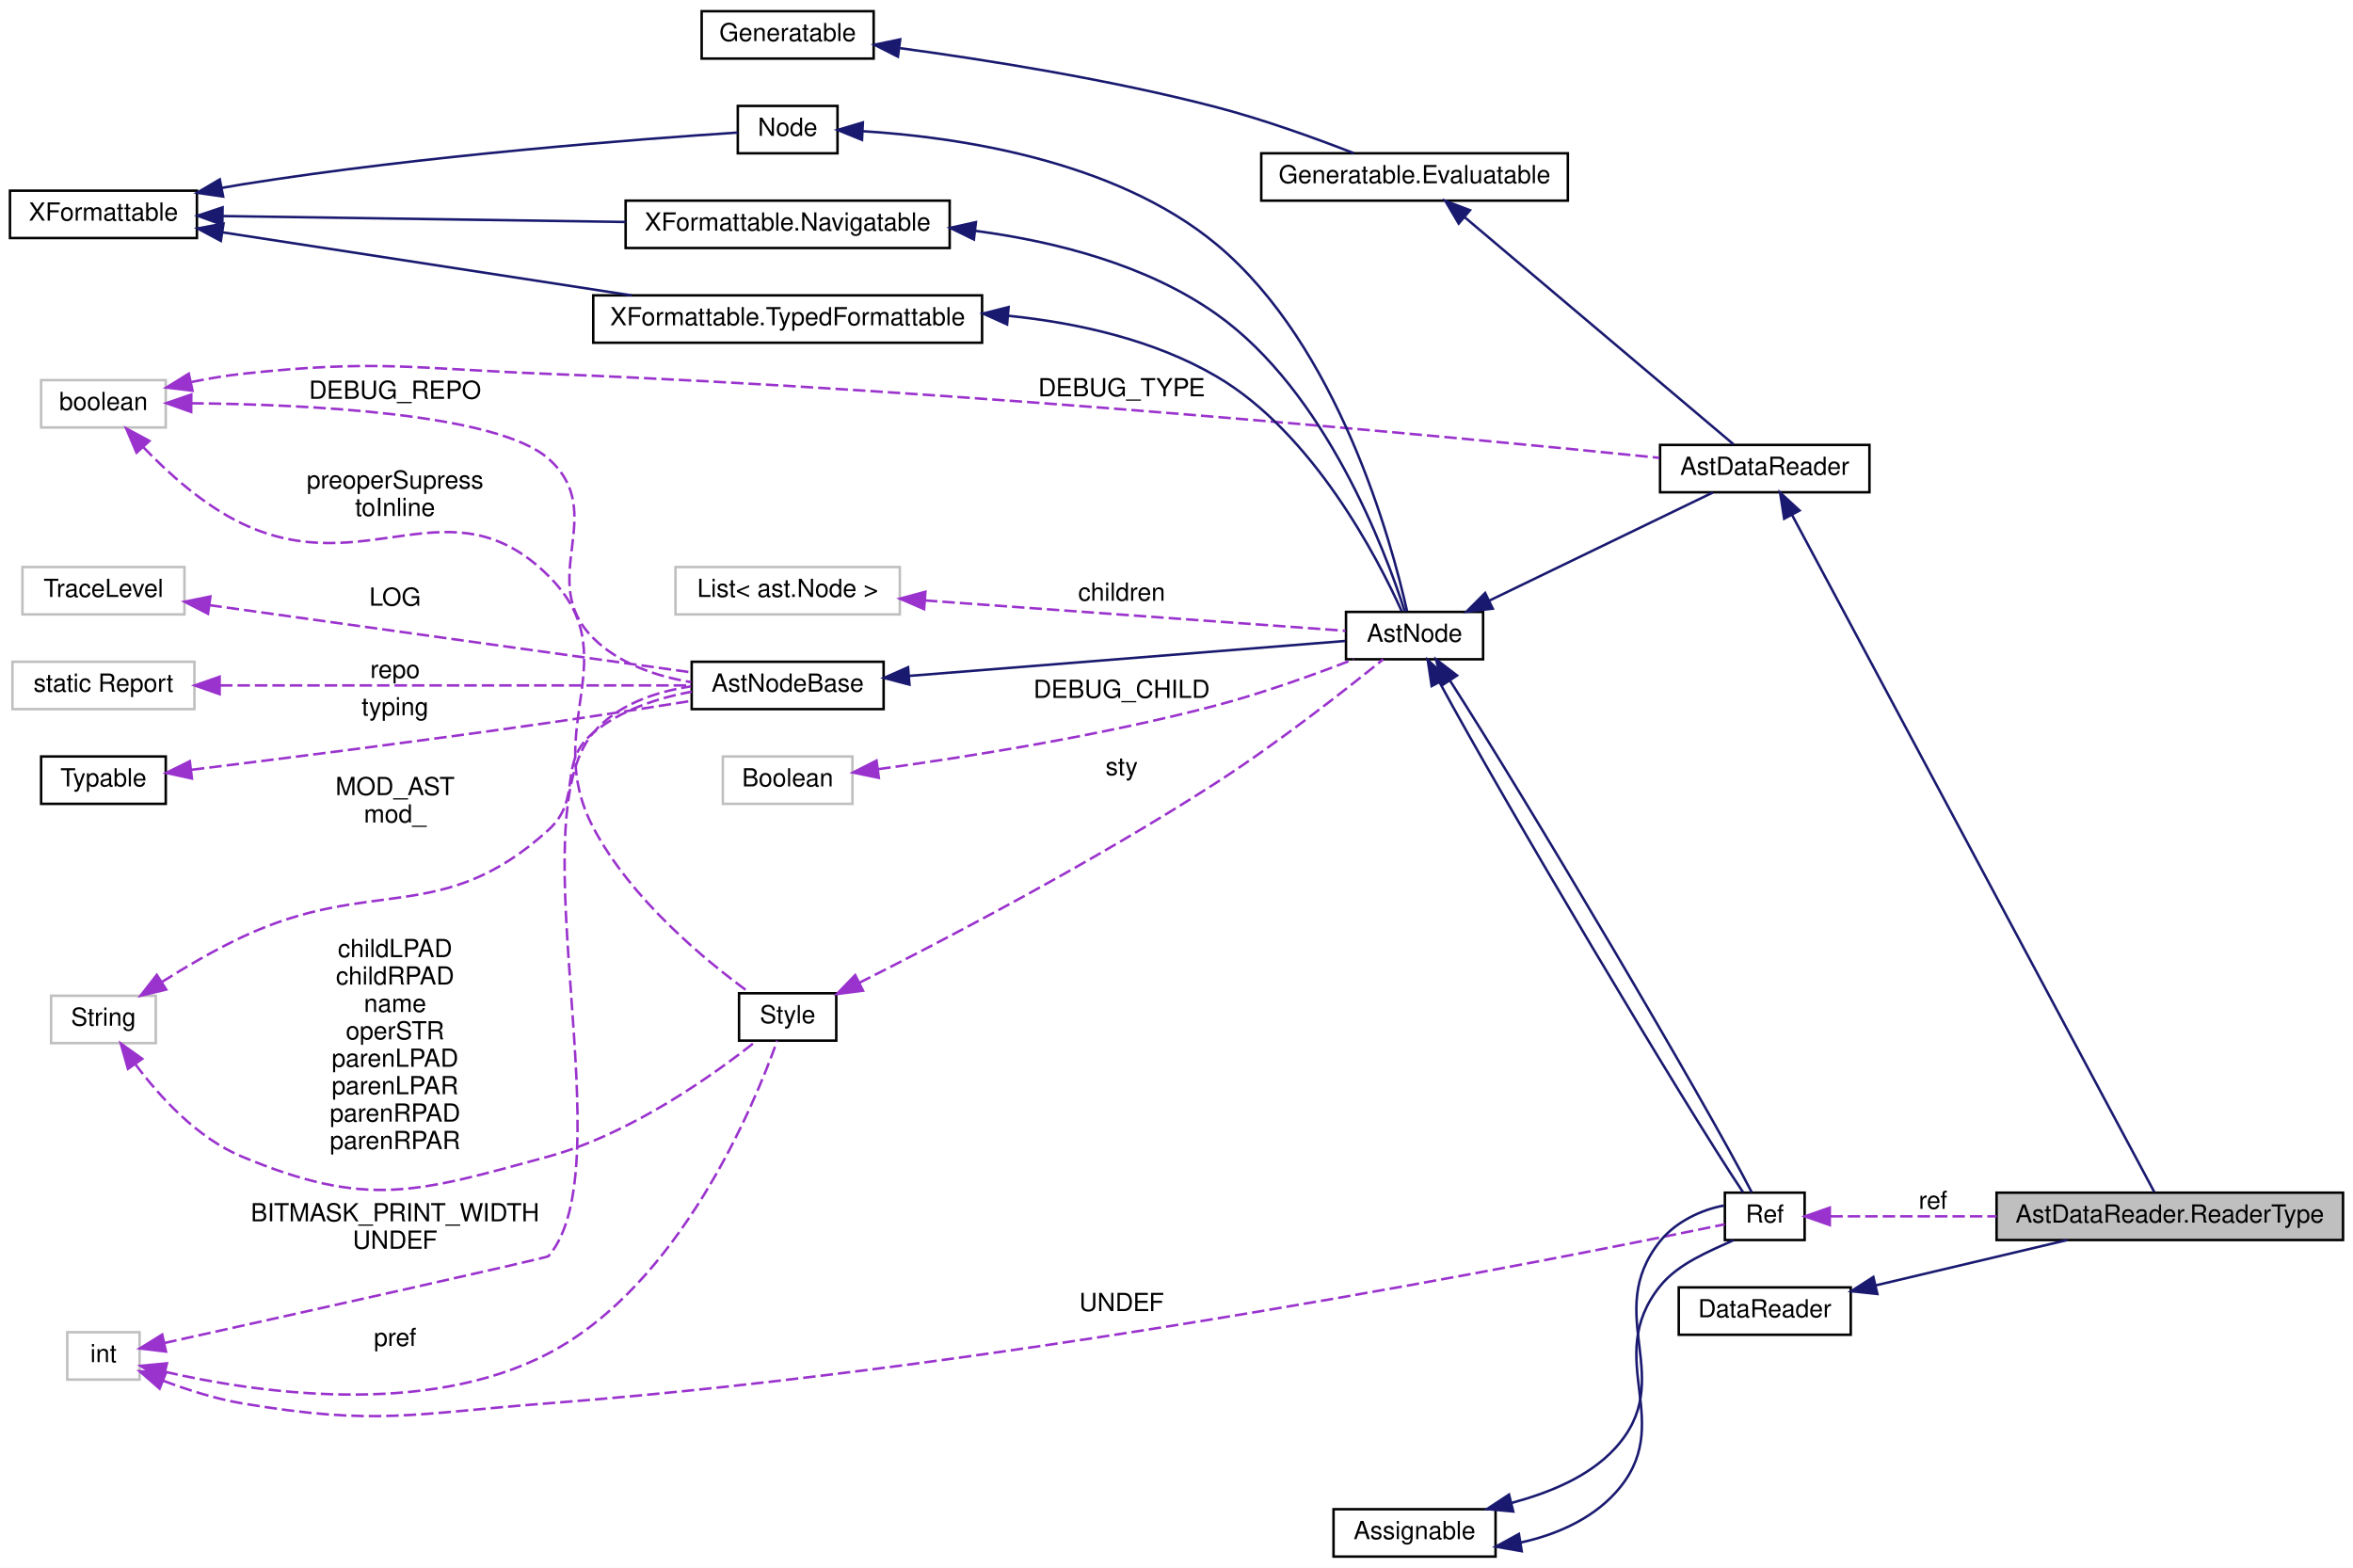
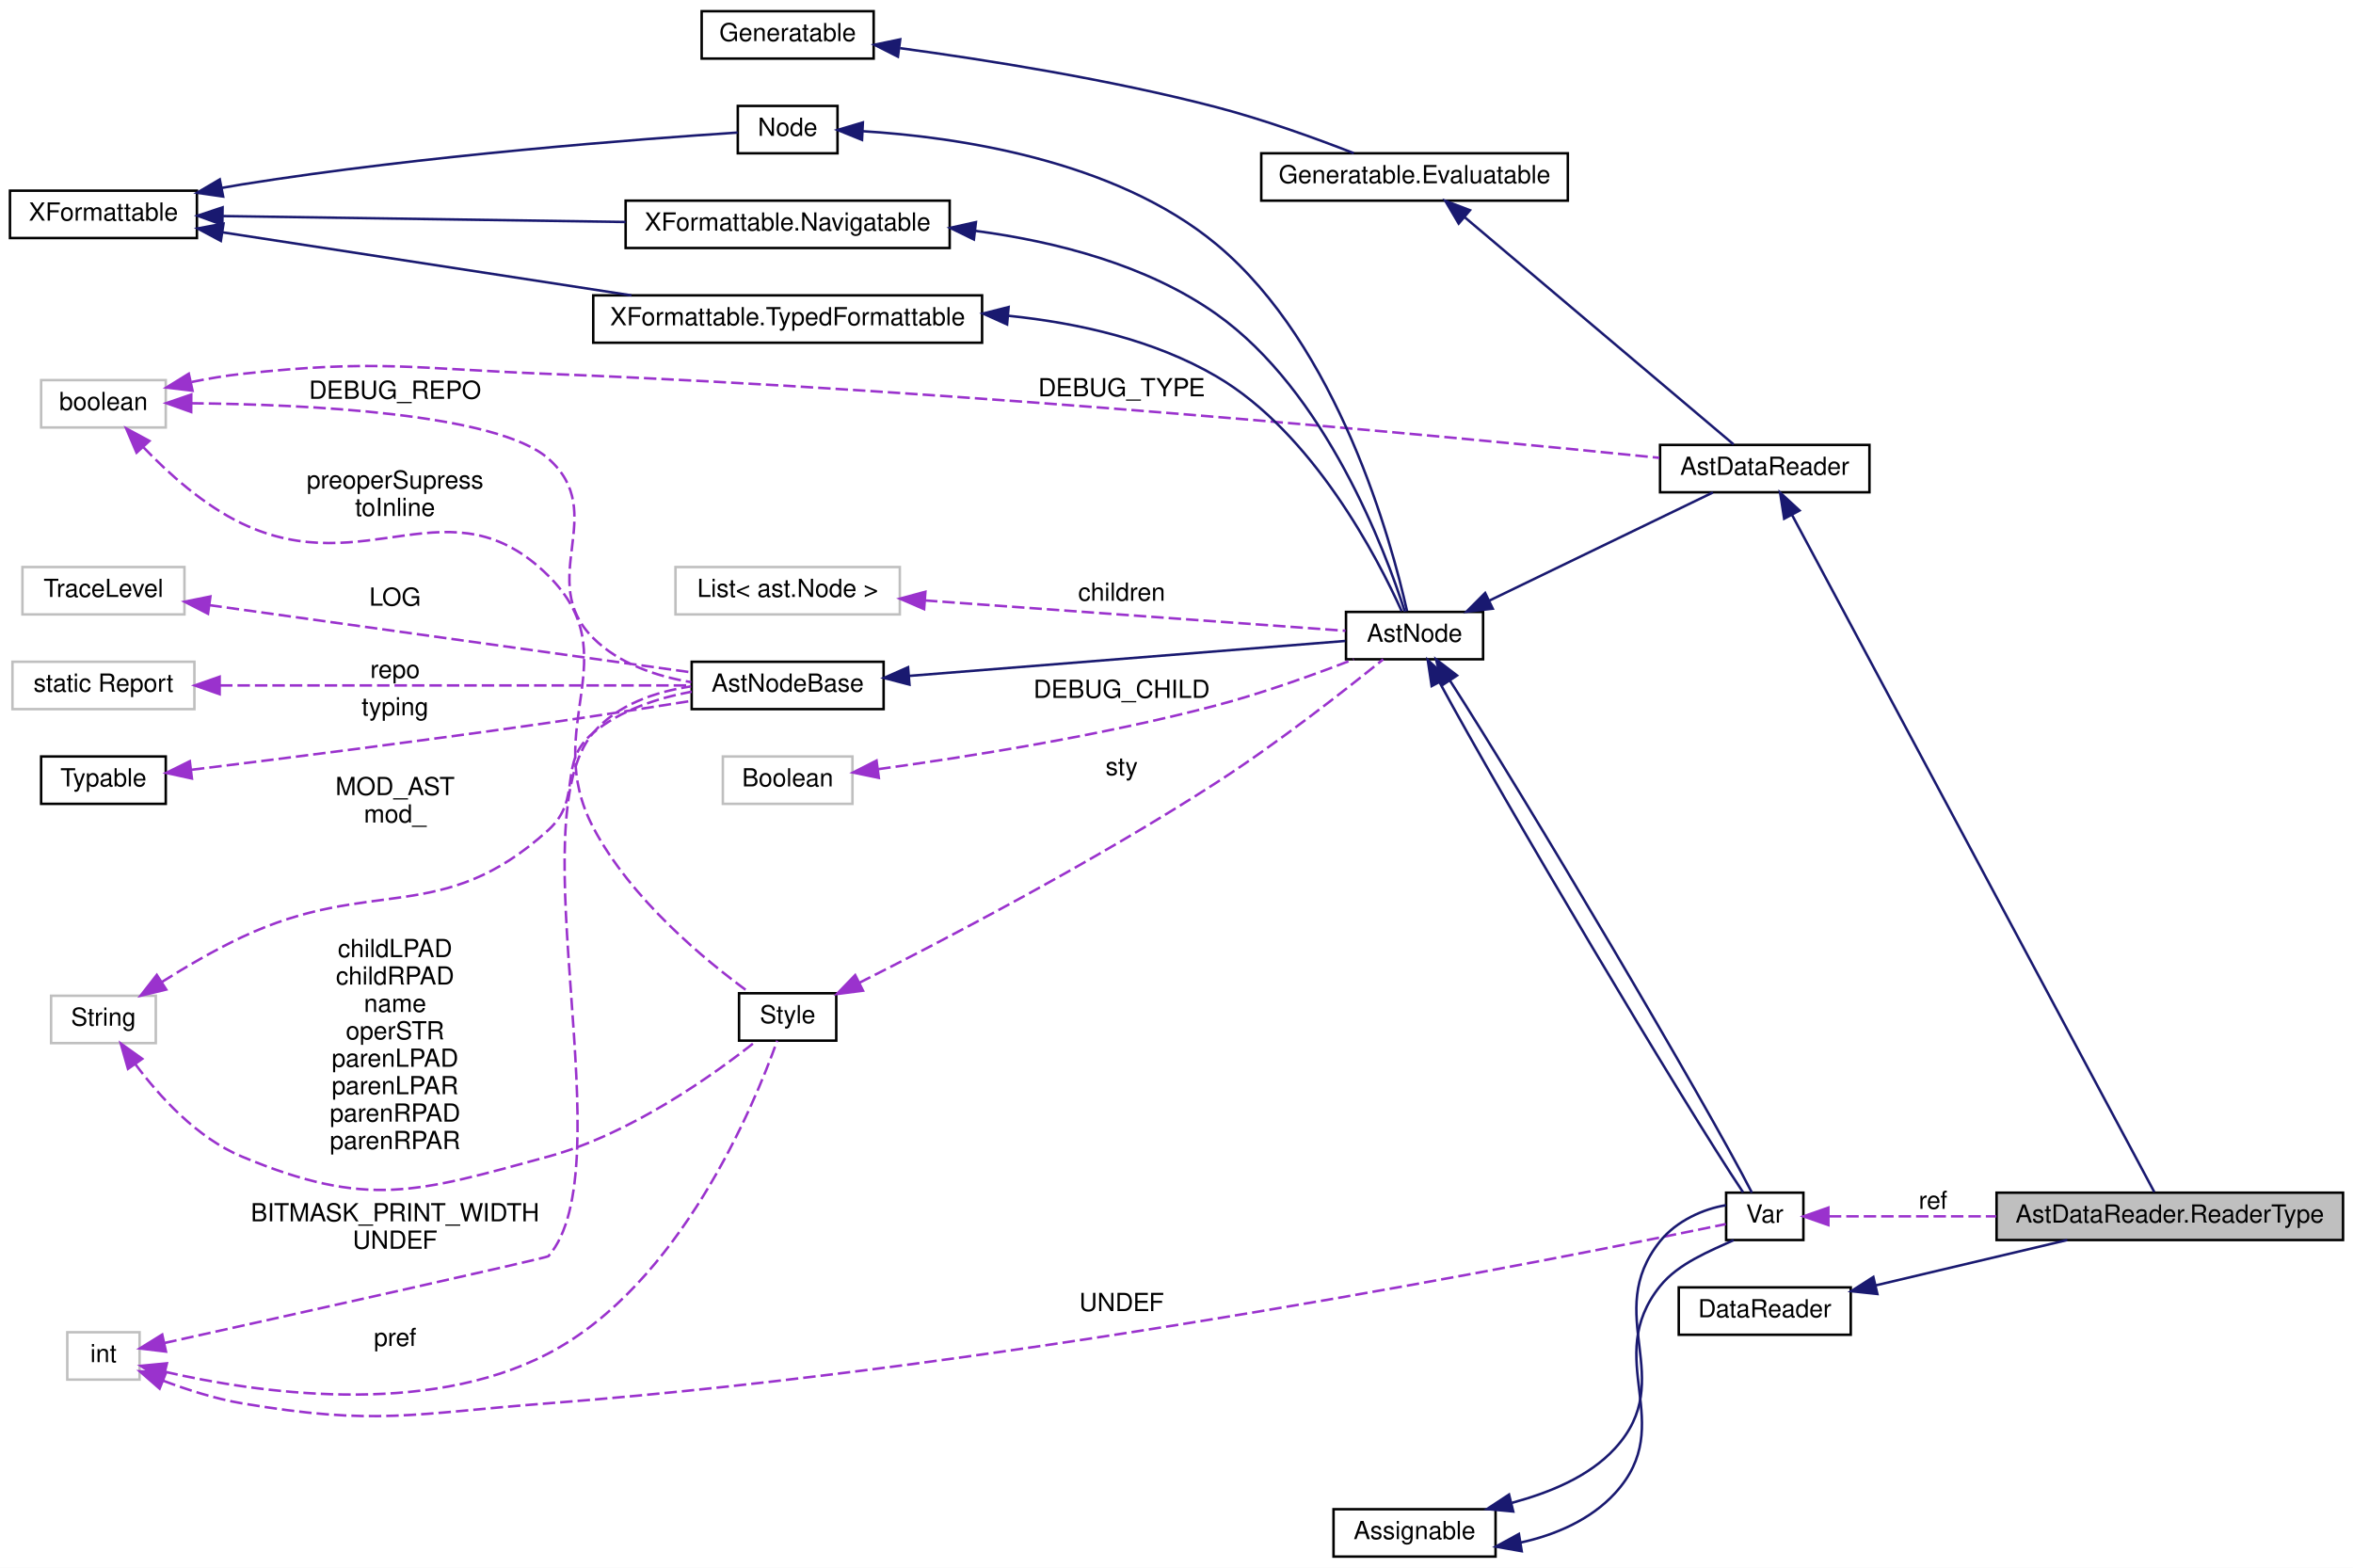
<svg xmlns="http://www.w3.org/2000/svg" xmlns:xlink="http://www.w3.org/1999/xlink" width="944pt" height="629pt" viewBox="0.00 0.00 944.00 629.00">
  <g id="graph0" class="graph" transform="scale(1 1) rotate(0) translate(4 625)">
    <polygon fill="white" stroke="transparent" points="-4,4 -4,-625 940,-625 940,4 -4,4" />
    <g id="node1" class="node">
      <g id="a_node1">
        <a xlink:title="フレームスタックから参照が示す値を読み出すクラス">
          <polygon fill="#bfbfbf" stroke="black" points="797,-127.5 797,-146.5 936,-146.5 936,-127.5 797,-127.5" />
          <text text-anchor="middle" x="866.5" y="-134.5" font-family="Helvetica,sans-Serif" font-size="10.00">AstDataReader.ReaderType</text>
        </a>
      </g>
    </g>
    <g id="node2" class="node">
      <g id="a_node2">
        <a xlink:href="classast_1_1_ast_data_reader.html" target="_top" xlink:title="値の読み出しオブジェクト．">
          <polygon fill="white" stroke="black" points="662,-427.5 662,-446.5 746,-446.5 746,-427.5 662,-427.5" />
          <text text-anchor="middle" x="704" y="-434.5" font-family="Helvetica,sans-Serif" font-size="10.00">AstDataReader</text>
        </a>
      </g>
    </g>
    <g id="edge1" class="edge">
      <path fill="none" stroke="midnightblue" d="M714.98,-418.35C745.58,-361.16 837.38,-189.56 860.28,-146.76" />
      <polygon fill="midnightblue" stroke="midnightblue" points="711.79,-416.89 710.16,-427.36 717.96,-420.19 711.79,-416.89" />
    </g>
    <g id="node3" class="node">
      <g id="a_node3">
        <a xlink:href="classast_1_1_ast_node.html" target="_top" xlink:title="タグなしの順アクセスの子供をもてる抽象構文木のノードのクラス。">
          <polygon fill="white" stroke="black" points="536,-360.5 536,-379.5 591,-379.5 591,-360.5 536,-360.5" />
          <text text-anchor="middle" x="563.5" y="-367.5" font-family="Helvetica,sans-Serif" font-size="10.00">AstNode</text>
        </a>
      </g>
    </g>
    <g id="edge2" class="edge">
      <path fill="none" stroke="midnightblue" d="M593.64,-384.1C620.54,-397.11 659.76,-416.08 683.19,-427.42" />
      <polygon fill="midnightblue" stroke="midnightblue" points="594.87,-380.8 584.34,-379.6 591.82,-387.1 594.87,-380.8" />
    </g>
    <g id="node21" class="node">
      <g id="a_node21">
-         <a xlink:href="classmachine_1_1_ref.html" target="_top" xlink:title="フレーム中の変数参照オブジェクトref = (XType type, int vid)">
-           <polygon fill="white" stroke="black" points="688,-127.5 688,-146.5 720,-146.5 720,-127.5 688,-127.5" />
-           <text text-anchor="middle" x="704" y="-134.5" font-family="Helvetica,sans-Serif" font-size="10.00">Ref</text>
+         <a xlink:href="classmachine_1_1_var.html" target="_top" xlink:title="フレーム中の変数参照オブジェクトref = (XType type, int vid)">
+           <polygon fill="white" stroke="black" points="688.5,-127.5 688.5,-146.5 719.5,-146.5 719.5,-127.5 688.5,-127.5" />
+           <text text-anchor="middle" x="704" y="-134.5" font-family="Helvetica,sans-Serif" font-size="10.00">Var</text>
        </a>
      </g>
    </g>
    <g id="edge27" class="edge">
      <path fill="none" stroke="midnightblue" d="M573.49,-351.33C598.98,-304.09 671.44,-182.28 695.29,-146.66" />
      <polygon fill="midnightblue" stroke="midnightblue" points="570.37,-349.75 568.8,-360.22 576.56,-353.01 570.37,-349.75" />
    </g>
    <g id="edge29" class="edge">
      <path fill="none" stroke="midnightblue" d="M577.75,-351.89C607.94,-305.01 680.66,-182.12 698.83,-146.53" />
      <polygon fill="midnightblue" stroke="midnightblue" points="574.7,-350.16 572.14,-360.44 580.55,-354 574.7,-350.16" />
    </g>
    <g id="node4" class="node">
      <g id="a_node4">
        <a xlink:href="classast_1_1_ast_node_base.html" target="_top" xlink:title=" ">
          <polygon fill="white" stroke="black" points="273.5,-340.5 273.5,-359.5 350.5,-359.5 350.5,-340.5 273.5,-340.5" />
          <text text-anchor="middle" x="312" y="-347.5" font-family="Helvetica,sans-Serif" font-size="10.00">AstNodeBase</text>
        </a>
      </g>
    </g>
    <g id="edge3" class="edge">
      <path fill="none" stroke="midnightblue" d="M360.6,-353.82C412.56,-357.98 493.91,-364.5 535.72,-367.85" />
      <polygon fill="midnightblue" stroke="midnightblue" points="360.87,-350.33 350.62,-353.02 360.31,-357.3 360.87,-350.33" />
    </g>
    <g id="node5" class="node">
      <g id="a_node5">
        <a xlink:title=" ">
          <polygon fill="white" stroke="#bfbfbf" points="16.5,-206.5 16.5,-225.5 58.5,-225.5 58.5,-206.5 16.5,-206.5" />
          <text text-anchor="middle" x="37.5" y="-213.5" font-family="Helvetica,sans-Serif" font-size="10.00">String</text>
        </a>
      </g>
    </g>
    <g id="edge4" class="edge">
      <path fill="none" stroke="#9a32cd" stroke-dasharray="5,2" d="M60.95,-231.04C70.57,-237.1 82.08,-243.85 93,-249 145.39,-273.69 173.13,-253.06 216,-292 230.13,-304.84 219.28,-318.85 234,-331 245.04,-340.12 259.82,-344.96 273.48,-347.5" />
      <polygon fill="#9a32cd" stroke="#9a32cd" points="62.69,-228 52.39,-225.52 58.9,-233.88 62.69,-228" />
      <text text-anchor="middle" x="154.5" y="-306" font-family="Helvetica,sans-Serif" font-size="10.00"> MOD_AST</text>
      <text text-anchor="middle" x="154.5" y="-295" font-family="Helvetica,sans-Serif" font-size="10.00">mod_</text>
    </g>
    <g id="node17" class="node">
      <g id="a_node17">
        <a xlink:href="classformat_1_1_style.html" target="_top" xlink:title="ノードの表示スタイルに関するプロパティのクラス.">
          <polygon fill="white" stroke="black" points="292.5,-207.5 292.5,-226.5 331.5,-226.5 331.5,-207.5 292.5,-207.5" />
          <text text-anchor="middle" x="312" y="-214.5" font-family="Helvetica,sans-Serif" font-size="10.00">Style</text>
        </a>
      </g>
    </g>
    <g id="edge19" class="edge">
      <path fill="none" stroke="#9a32cd" stroke-dasharray="5,2" d="M50.28,-198.08C59.99,-185.06 75.06,-168.48 93,-161 143.46,-139.96 163.26,-146.61 216,-161 249.06,-170.02 282.33,-193.8 299.36,-207.3" />
      <polygon fill="#9a32cd" stroke="#9a32cd" points="47.34,-196.17 44.44,-206.36 53.07,-200.2 47.34,-196.17" />
      <text text-anchor="middle" x="154.5" y="-241" font-family="Helvetica,sans-Serif" font-size="10.00"> childLPAD</text>
      <text text-anchor="middle" x="154.5" y="-230" font-family="Helvetica,sans-Serif" font-size="10.00">childRPAD</text>
      <text text-anchor="middle" x="154.5" y="-219" font-family="Helvetica,sans-Serif" font-size="10.00">name</text>
      <text text-anchor="middle" x="154.5" y="-208" font-family="Helvetica,sans-Serif" font-size="10.00">operSTR</text>
      <text text-anchor="middle" x="154.5" y="-197" font-family="Helvetica,sans-Serif" font-size="10.00">parenLPAD</text>
      <text text-anchor="middle" x="154.5" y="-186" font-family="Helvetica,sans-Serif" font-size="10.00">parenLPAR</text>
      <text text-anchor="middle" x="154.5" y="-175" font-family="Helvetica,sans-Serif" font-size="10.00">parenRPAD</text>
      <text text-anchor="middle" x="154.5" y="-164" font-family="Helvetica,sans-Serif" font-size="10.00">parenRPAR</text>
    </g>
    <g id="node6" class="node">
      <g id="a_node6">
        <a xlink:title=" ">
          <polygon fill="white" stroke="#bfbfbf" points="5,-378.5 5,-397.5 70,-397.5 70,-378.5 5,-378.5" />
          <text text-anchor="middle" x="37.5" y="-385.5" font-family="Helvetica,sans-Serif" font-size="10.00">TraceLevel</text>
        </a>
      </g>
    </g>
    <g id="edge5" class="edge">
      <path fill="none" stroke="#9a32cd" stroke-dasharray="5,2" d="M80.02,-382.21C132.62,-374.88 222.49,-362.34 273.23,-355.27" />
      <polygon fill="#9a32cd" stroke="#9a32cd" points="79.45,-378.76 70.03,-383.6 80.41,-385.69 79.45,-378.76" />
      <text text-anchor="middle" x="154.5" y="-382" font-family="Helvetica,sans-Serif" font-size="10.00"> LOG</text>
    </g>
    <g id="node7" class="node">
      <g id="a_node7">
        <a xlink:title=" ">
          <polygon fill="white" stroke="#bfbfbf" points="1,-340.5 1,-359.5 74,-359.5 74,-340.5 1,-340.5" />
          <text text-anchor="middle" x="37.5" y="-347.5" font-family="Helvetica,sans-Serif" font-size="10.00">static Report</text>
        </a>
      </g>
    </g>
    <g id="edge6" class="edge">
      <path fill="none" stroke="#9a32cd" stroke-dasharray="5,2" d="M84.27,-350C137.32,-350 223.77,-350 273.18,-350" />
      <polygon fill="#9a32cd" stroke="#9a32cd" points="84.12,-346.5 74.12,-350 84.12,-353.5 84.12,-346.5" />
      <text text-anchor="middle" x="154.5" y="-353" font-family="Helvetica,sans-Serif" font-size="10.00"> repo</text>
    </g>
    <g id="node8" class="node">
      <g id="a_node8">
        <a xlink:title=" ">
          <polygon fill="white" stroke="#bfbfbf" points="23,-71.5 23,-90.5 52,-90.5 52,-71.5 23,-71.5" />
          <text text-anchor="middle" x="37.5" y="-78.5" font-family="Helvetica,sans-Serif" font-size="10.00">int</text>
        </a>
      </g>
    </g>
    <g id="edge7" class="edge">
      <path fill="none" stroke="#9a32cd" stroke-dasharray="5,2" d="M61.93,-86.19C110,-96.84 215.36,-120.27 216,-121 246.79,-156.3 203.57,-295.39 234,-331 243.66,-342.3 258.88,-347.45 273.24,-349.63" />
      <polygon fill="#9a32cd" stroke="#9a32cd" points="62.59,-82.75 52.07,-84 61.08,-89.58 62.59,-82.75" />
      <text text-anchor="middle" x="154.5" y="-135" font-family="Helvetica,sans-Serif" font-size="10.00"> BITMASK_PRINT_WIDTH</text>
      <text text-anchor="middle" x="154.5" y="-124" font-family="Helvetica,sans-Serif" font-size="10.00">UNDEF</text>
    </g>
    <g id="edge20" class="edge">
      <path fill="none" stroke="#9a32cd" stroke-dasharray="5,2" d="M62.4,-74.59C98.12,-66.39 166.5,-56.13 216,-82 268.83,-109.61 298.53,-181.48 307.8,-207.45" />
      <polygon fill="#9a32cd" stroke="#9a32cd" points="61.31,-71.25 52.42,-77.02 62.97,-78.05 61.31,-71.25" />
      <text text-anchor="middle" x="154.5" y="-85" font-family="Helvetica,sans-Serif" font-size="10.00"> pref</text>
    </g>
    <g id="edge31" class="edge">
-       <path fill="none" stroke="#9a32cd" stroke-dasharray="5,2" d="M61.59,-71.02C71.13,-67.42 82.41,-63.79 93,-62 146.9,-52.87 161.49,-57.83 216,-62 403.65,-76.36 628.44,-121.43 687.95,-133.82" />
+       <path fill="none" stroke="#9a32cd" stroke-dasharray="5,2" d="M61.59,-71.02C71.13,-67.42 82.41,-63.79 93,-62 146.9,-52.87 161.49,-57.83 216,-62 404.08,-76.4 629.46,-121.63 688.35,-133.9" />
      <polygon fill="#9a32cd" stroke="#9a32cd" points="60.03,-67.88 52.05,-74.84 62.63,-74.38 60.03,-67.88" />
      <text text-anchor="middle" x="446" y="-99" font-family="Helvetica,sans-Serif" font-size="10.00"> UNDEF</text>
    </g>
    <g id="node9" class="node">
      <g id="a_node9">
        <a xlink:href="interfacetype_1_1_typable.html" target="_top" xlink:title="抽象ノードがもつ関数型のインタフェース">
          <polygon fill="white" stroke="black" points="12.5,-302.5 12.5,-321.5 62.5,-321.5 62.5,-302.5 12.5,-302.5" />
          <text text-anchor="middle" x="37.5" y="-309.5" font-family="Helvetica,sans-Serif" font-size="10.00">Typable</text>
        </a>
      </g>
    </g>
    <g id="edge8" class="edge">
      <path fill="none" stroke="#9a32cd" stroke-dasharray="5,2" d="M73.02,-316.19C108.82,-320.59 166.38,-327.87 216,-335 234.84,-337.71 255.74,-340.98 273.13,-343.77" />
      <polygon fill="#9a32cd" stroke="#9a32cd" points="73,-312.66 62.65,-314.91 72.15,-319.6 73,-312.66" />
      <text text-anchor="middle" x="154.5" y="-338" font-family="Helvetica,sans-Serif" font-size="10.00"> typing</text>
    </g>
    <g id="node10" class="node">
      <g id="a_node10">
        <a xlink:title=" ">
          <polygon fill="white" stroke="#bfbfbf" points="12.5,-453.5 12.5,-472.5 62.5,-472.5 62.5,-453.5 12.5,-453.5" />
          <text text-anchor="middle" x="37.5" y="-460.5" font-family="Helvetica,sans-Serif" font-size="10.00">boolean</text>
        </a>
      </g>
    </g>
    <g id="edge24" class="edge">
      <path fill="none" stroke="#9a32cd" stroke-dasharray="5,2" d="M72.84,-471.74C79.48,-473.1 86.43,-474.28 93,-475 147.35,-480.91 161.37,-477.13 216,-475 381.46,-468.55 577.82,-449.84 661.69,-441.32" />
      <polygon fill="#9a32cd" stroke="#9a32cd" points="73.25,-468.25 62.73,-469.52 71.74,-475.08 73.25,-468.25" />
      <text text-anchor="middle" x="446" y="-466" font-family="Helvetica,sans-Serif" font-size="10.00"> DEBUG_TYPE</text>
    </g>
    <g id="edge9" class="edge">
      <path fill="none" stroke="#9a32cd" stroke-dasharray="5,2" d="M72.75,-463.21C118.28,-462.77 195.4,-459.23 216,-441 240.7,-419.14 210.64,-392.29 234,-369 244.34,-358.7 259.31,-353.67 273.32,-351.31" />
      <polygon fill="#9a32cd" stroke="#9a32cd" points="72.7,-459.71 62.72,-463.27 72.74,-466.71 72.7,-459.71" />
      <text text-anchor="middle" x="154.5" y="-465" font-family="Helvetica,sans-Serif" font-size="10.00"> DEBUG_REPO</text>
    </g>
    <g id="edge21" class="edge">
      <path fill="none" stroke="#9a32cd" stroke-dasharray="5,2" d="M53.48,-445.62C63.56,-435.07 77.77,-422.27 93,-415 143.04,-391.1 176.64,-433.07 216,-394 248.36,-361.88 212.78,-333.36 234,-293 249.12,-264.24 278.97,-239.64 296.74,-226.72" />
      <polygon fill="#9a32cd" stroke="#9a32cd" points="50.78,-443.38 46.62,-453.12 55.95,-448.1 50.78,-443.38" />
      <text text-anchor="middle" x="154.5" y="-429" font-family="Helvetica,sans-Serif" font-size="10.00"> preoperSupress</text>
      <text text-anchor="middle" x="154.5" y="-418" font-family="Helvetica,sans-Serif" font-size="10.00">toInline</text>
    </g>
    <g id="node11" class="node">
      <g id="a_node11">
        <a xlink:href="interfaceast_1_1_node.html" target="_top" xlink:title=" ">
          <polygon fill="white" stroke="black" points="292,-563.5 292,-582.5 332,-582.5 332,-563.5 292,-563.5" />
          <text text-anchor="middle" x="312" y="-570.5" font-family="Helvetica,sans-Serif" font-size="10.00">Node</text>
        </a>
      </g>
    </g>
    <g id="edge10" class="edge">
      <path fill="none" stroke="midnightblue" d="M342.12,-572.36C379.1,-570.09 443.01,-561.07 484,-527 532.98,-486.29 554.31,-407.41 560.49,-379.82" />
      <polygon fill="midnightblue" stroke="midnightblue" points="341.83,-568.88 332.01,-572.86 342.17,-575.87 341.83,-568.88" />
    </g>
    <g id="node12" class="node">
      <g id="a_node12">
        <a xlink:href="interfaceformat_1_1_x_formattable.html" target="_top" xlink:title="入れ子フォーマット出力可能なオブジェクトのインタフェース。">
          <polygon fill="white" stroke="black" points="0,-529.5 0,-548.5 75,-548.5 75,-529.5 0,-529.5" />
          <text text-anchor="middle" x="37.5" y="-536.5" font-family="Helvetica,sans-Serif" font-size="10.00">XFormattable</text>
        </a>
      </g>
    </g>
    <g id="edge11" class="edge">
      <path fill="none" stroke="midnightblue" d="M84.92,-549.6C87.65,-550.11 90.36,-550.58 93,-551 166.06,-562.69 253.94,-569.32 291.95,-571.82" />
      <polygon fill="midnightblue" stroke="midnightblue" points="85.52,-546.15 75.03,-547.66 84.17,-553.02 85.52,-546.15" />
    </g>
    <g id="node13" class="node">
      <g id="a_node13">
        <a xlink:href="interfaceformat_1_1_x_formattable_1_1_navigatable.html" target="_top" xlink:title="木構造の分岐ノードとして清書可能なオブジェクトのクラス">
          <polygon fill="white" stroke="black" points="247,-525.5 247,-544.5 377,-544.5 377,-525.5 247,-525.5" />
          <text text-anchor="middle" x="312" y="-532.5" font-family="Helvetica,sans-Serif" font-size="10.00">XFormattable.Navigatable</text>
        </a>
      </g>
    </g>
    <g id="edge13" class="edge">
      <path fill="none" stroke="midnightblue" d="M85.52,-538.31C130.11,-537.66 197.47,-536.67 246.96,-535.94" />
      <polygon fill="midnightblue" stroke="midnightblue" points="85.2,-534.81 75.25,-538.46 85.3,-541.81 85.2,-534.81" />
    </g>
    <g id="node14" class="node">
      <g id="a_node14">
        <a xlink:href="interfaceformat_1_1_x_formattable_1_1_typed_formattable.html" target="_top" xlink:title="ノードの型情報をもつ書式出力可能なオブジェクトのインタフェース．">
          <polygon fill="white" stroke="black" points="234,-487.5 234,-506.5 390,-506.5 390,-487.5 234,-487.5" />
          <text text-anchor="middle" x="312" y="-494.5" font-family="Helvetica,sans-Serif" font-size="10.00">XFormattable.TypedFormattable</text>
        </a>
      </g>
    </g>
    <g id="edge15" class="edge">
      <path fill="none" stroke="midnightblue" d="M85.39,-531.77C130.7,-524.79 199.6,-514.17 249.33,-506.5" />
      <polygon fill="midnightblue" stroke="midnightblue" points="84.6,-528.35 75.25,-533.34 85.67,-535.27 84.6,-528.35" />
    </g>
    <g id="edge12" class="edge">
      <path fill="none" stroke="midnightblue" d="M387.44,-532.36C419.55,-528.1 456.07,-518.77 484,-499 527.87,-467.96 551.82,-403.91 559.62,-379.62" />
      <polygon fill="midnightblue" stroke="midnightblue" points="386.71,-528.93 377.19,-533.58 387.53,-535.88 386.71,-528.93" />
    </g>
    <g id="edge14" class="edge">
      <path fill="none" stroke="midnightblue" d="M400.64,-498.3C428.8,-495.4 459.13,-488.54 484,-474 522.86,-451.28 548.74,-401.04 558.34,-379.79" />
      <polygon fill="midnightblue" stroke="midnightblue" points="400.03,-494.84 390.37,-499.2 400.64,-501.81 400.03,-494.84" />
    </g>
    <g id="node15" class="node">
      <g id="a_node15">
        <a xlink:title=" ">
          <polygon fill="white" stroke="#bfbfbf" points="267,-378.5 267,-397.5 357,-397.5 357,-378.5 267,-378.5" />
          <text text-anchor="middle" x="312" y="-385.5" font-family="Helvetica,sans-Serif" font-size="10.00">List&lt; ast.Node &gt;</text>
        </a>
      </g>
    </g>
    <g id="edge16" class="edge">
      <path fill="none" stroke="#9a32cd" stroke-dasharray="5,2" d="M367.1,-384.1C419.16,-380.34 495.72,-374.82 535.8,-371.93" />
      <polygon fill="#9a32cd" stroke="#9a32cd" points="366.75,-380.61 357.03,-384.82 367.26,-387.59 366.75,-380.61" />
      <text text-anchor="middle" x="446" y="-384" font-family="Helvetica,sans-Serif" font-size="10.00"> children</text>
    </g>
    <g id="node16" class="node">
      <g id="a_node16">
        <a xlink:title=" ">
          <polygon fill="white" stroke="#bfbfbf" points="286,-302.5 286,-321.5 338,-321.5 338,-302.5 286,-302.5" />
          <text text-anchor="middle" x="312" y="-309.5" font-family="Helvetica,sans-Serif" font-size="10.00">Boolean</text>
        </a>
      </g>
    </g>
    <g id="edge17" class="edge">
      <path fill="none" stroke="#9a32cd" stroke-dasharray="5,2" d="M348.36,-316.42C383.2,-321.2 437.78,-329.8 484,-342 502.89,-346.99 523.68,-354.5 539.12,-360.49" />
      <polygon fill="#9a32cd" stroke="#9a32cd" points="348.58,-312.92 338.21,-315.07 347.65,-319.86 348.58,-312.92" />
      <text text-anchor="middle" x="446" y="-345" font-family="Helvetica,sans-Serif" font-size="10.00"> DEBUG_CHILD</text>
    </g>
    <g id="edge18" class="edge">
      <path fill="none" stroke="#9a32cd" stroke-dasharray="5,2" d="M340.71,-230.69C375.12,-248.04 435.23,-279.49 484,-311 508.77,-327 535.91,-348.32 550.91,-360.46" />
      <polygon fill="#9a32cd" stroke="#9a32cd" points="342.23,-227.54 331.72,-226.19 339.09,-233.8 342.23,-227.54" />
      <text text-anchor="middle" x="446" y="-314" font-family="Helvetica,sans-Serif" font-size="10.00"> sty</text>
    </g>
    <g id="node18" class="node">
      <g id="a_node18">
        <a xlink:href="interfacecmd_1_1_generatable_1_1_evaluatable.html" target="_top" xlink:title="評価して値を返すノードのインタフェース．必ずしもコードを生成しなくても良い．">
          <polygon fill="white" stroke="black" points="502,-544.5 502,-563.5 625,-563.5 625,-544.5 502,-544.5" />
          <text text-anchor="middle" x="563.5" y="-551.5" font-family="Helvetica,sans-Serif" font-size="10.00">Generatable.Evaluatable</text>
        </a>
      </g>
    </g>
    <g id="edge22" class="edge">
      <path fill="none" stroke="midnightblue" d="M583.69,-537.79C612.93,-513.09 667.73,-466.79 691.51,-446.71" />
      <polygon fill="midnightblue" stroke="midnightblue" points="581.21,-535.3 575.83,-544.43 585.73,-540.65 581.21,-535.3" />
    </g>
    <g id="node19" class="node">
      <g id="a_node19">
        <a xlink:href="interfacecmd_1_1_generatable.html" target="_top" xlink:title="変換してコードを生成できるノードのインタフェース.">
          <polygon fill="white" stroke="black" points="277.5,-601.5 277.5,-620.5 346.5,-620.5 346.5,-601.5 277.5,-601.5" />
          <text text-anchor="middle" x="312" y="-608.5" font-family="Helvetica,sans-Serif" font-size="10.00">Generatable</text>
        </a>
      </g>
    </g>
    <g id="edge23" class="edge">
      <path fill="none" stroke="midnightblue" d="M357.09,-605.68C391.89,-600.96 441.49,-593.1 484,-582 502.9,-577.07 523.7,-569.55 539.13,-563.55" />
      <polygon fill="midnightblue" stroke="midnightblue" points="356.24,-602.26 346.79,-607.04 357.16,-609.2 356.24,-602.26" />
    </g>
    <g id="node20" class="node">
      <g id="a_node20">
        <a xlink:href="class_data_reader.html" target="_top" xlink:title=" ">
          <polygon fill="white" stroke="black" points="669.5,-89.5 669.5,-108.5 738.5,-108.5 738.5,-89.5 669.5,-89.5" />
          <text text-anchor="middle" x="704" y="-96.5" font-family="Helvetica,sans-Serif" font-size="10.00">DataReader</text>
        </a>
      </g>
    </g>
    <g id="edge25" class="edge">
      <path fill="none" stroke="midnightblue" d="M748.53,-109.31C772.48,-114.98 801.98,-121.96 825.37,-127.5" />
      <polygon fill="midnightblue" stroke="midnightblue" points="749.18,-105.86 738.65,-106.97 747.57,-112.68 749.18,-105.86" />
    </g>
    <g id="edge26" class="edge">
-       <path fill="none" stroke="#9a32cd" stroke-dasharray="5,2" d="M730.3,-137C748.27,-137 773.31,-137 796.97,-137" />
-       <polygon fill="#9a32cd" stroke="#9a32cd" points="730.1,-133.5 720.1,-137 730.1,-140.5 730.1,-133.5" />
+       <path fill="none" stroke="#9a32cd" stroke-dasharray="5,2" d="M729.7,-137C747.67,-137 772.95,-137 796.83,-137" />
+       <polygon fill="#9a32cd" stroke="#9a32cd" points="729.53,-133.5 719.53,-137 729.53,-140.5 729.53,-133.5" />
      <text text-anchor="middle" x="771.5" y="-140" font-family="Helvetica,sans-Serif" font-size="10.00"> ref</text>
    </g>
    <g id="node22" class="node">
      <g id="a_node22">
        <a xlink:href="interfacemachine_1_1_assignable.html" target="_top" xlink:title="変数（チャネルとコンテナの名前）の抽象化">
          <polygon fill="white" stroke="black" points="531,-0.5 531,-19.5 596,-19.5 596,-0.5 531,-0.5" />
          <text text-anchor="middle" x="563.5" y="-7.5" font-family="Helvetica,sans-Serif" font-size="10.00">Assignable</text>
        </a>
      </g>
    </g>
    <g id="edge28" class="edge">
      <path fill="none" stroke="midnightblue" d="M605.98,-6.12C619.81,-9.09 634.19,-15.25 644,-26 669.45,-53.88 638.41,-79.54 662,-109 669.36,-118.19 682.17,-123.13 691.52,-127.46" />
      <polygon fill="midnightblue" stroke="midnightblue" points="606.5,-2.66 596.07,-4.49 605.37,-9.56 606.5,-2.66" />
    </g>
    <g id="edge30" class="edge">
-       <path fill="none" stroke="midnightblue" d="M602.57,-22.06C617.41,-26.11 633.38,-32.37 644,-44 669.45,-71.88 638.41,-97.54 662,-127 668.37,-134.96 678.85,-139.74 687.61,-141.33" />
+       <path fill="none" stroke="midnightblue" d="M602.57,-22.06C617.41,-26.11 633.38,-32.37 644,-44 669.45,-71.88 638.41,-97.54 662,-127 668.57,-135.21 679.5,-140.03 688.42,-141.47" />
      <polygon fill="midnightblue" stroke="midnightblue" points="603.1,-18.59 592.55,-19.57 601.41,-25.38 603.1,-18.59" />
    </g>
  </g>
</svg>
